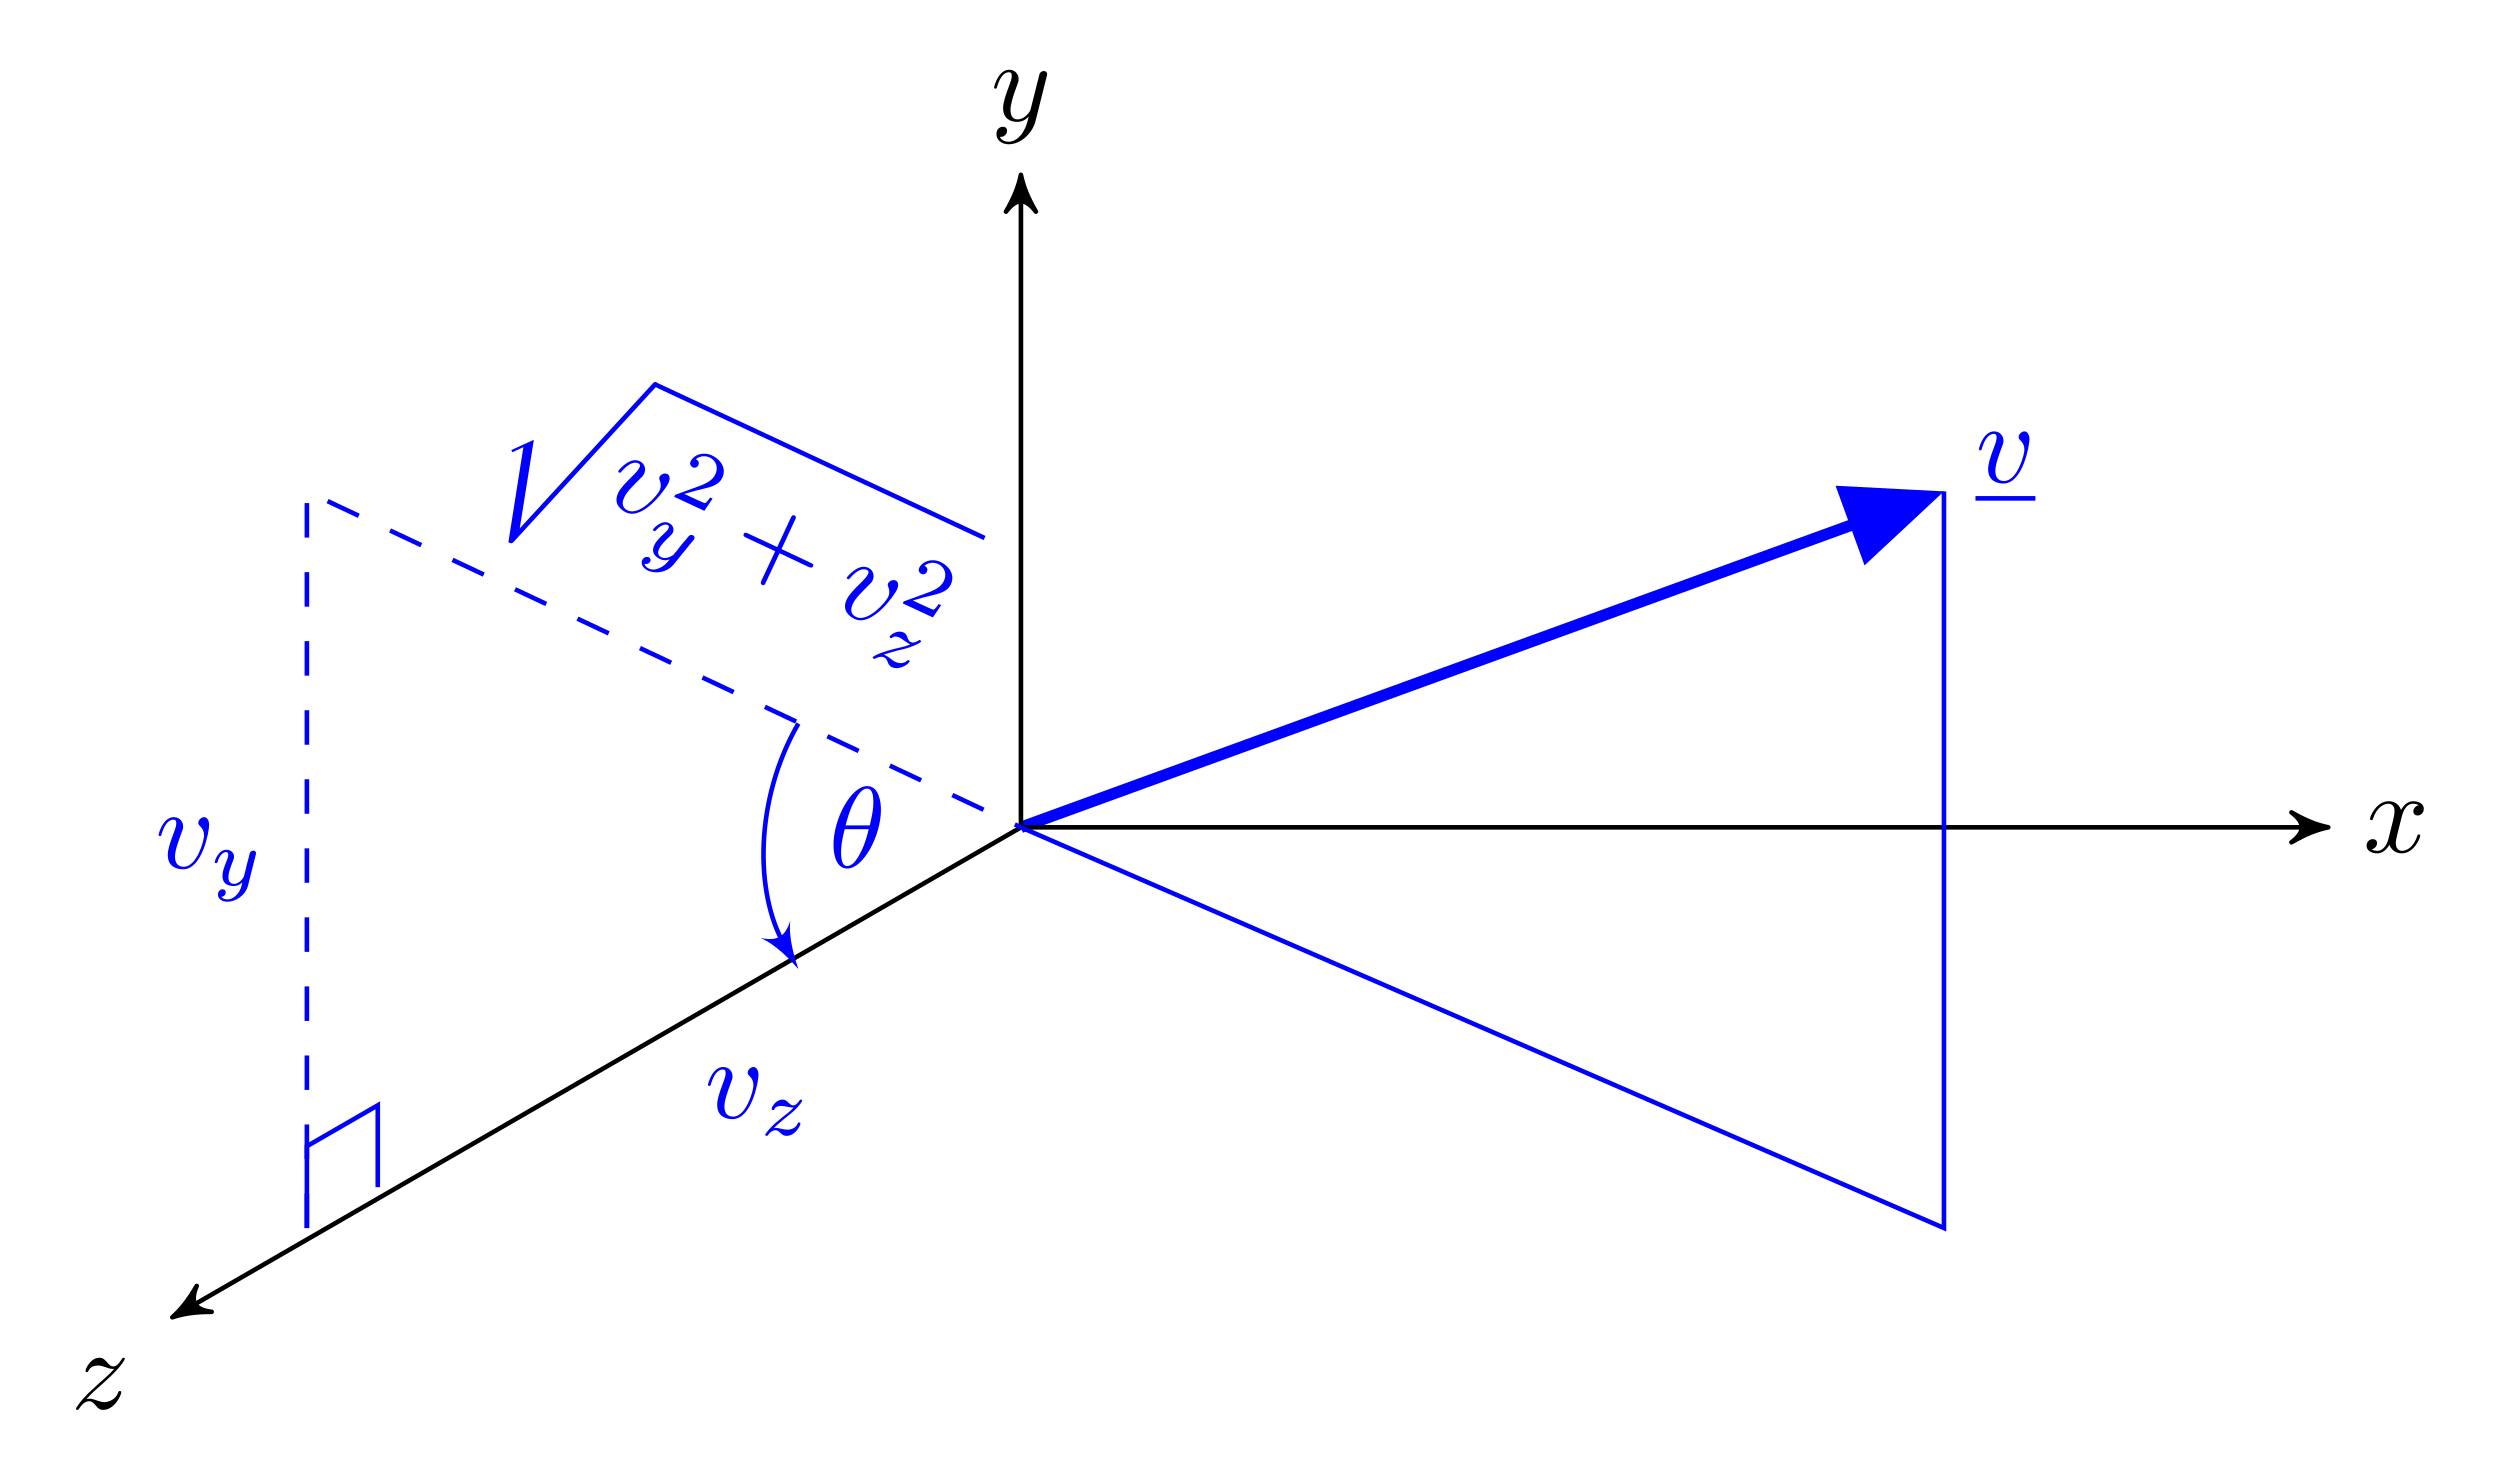
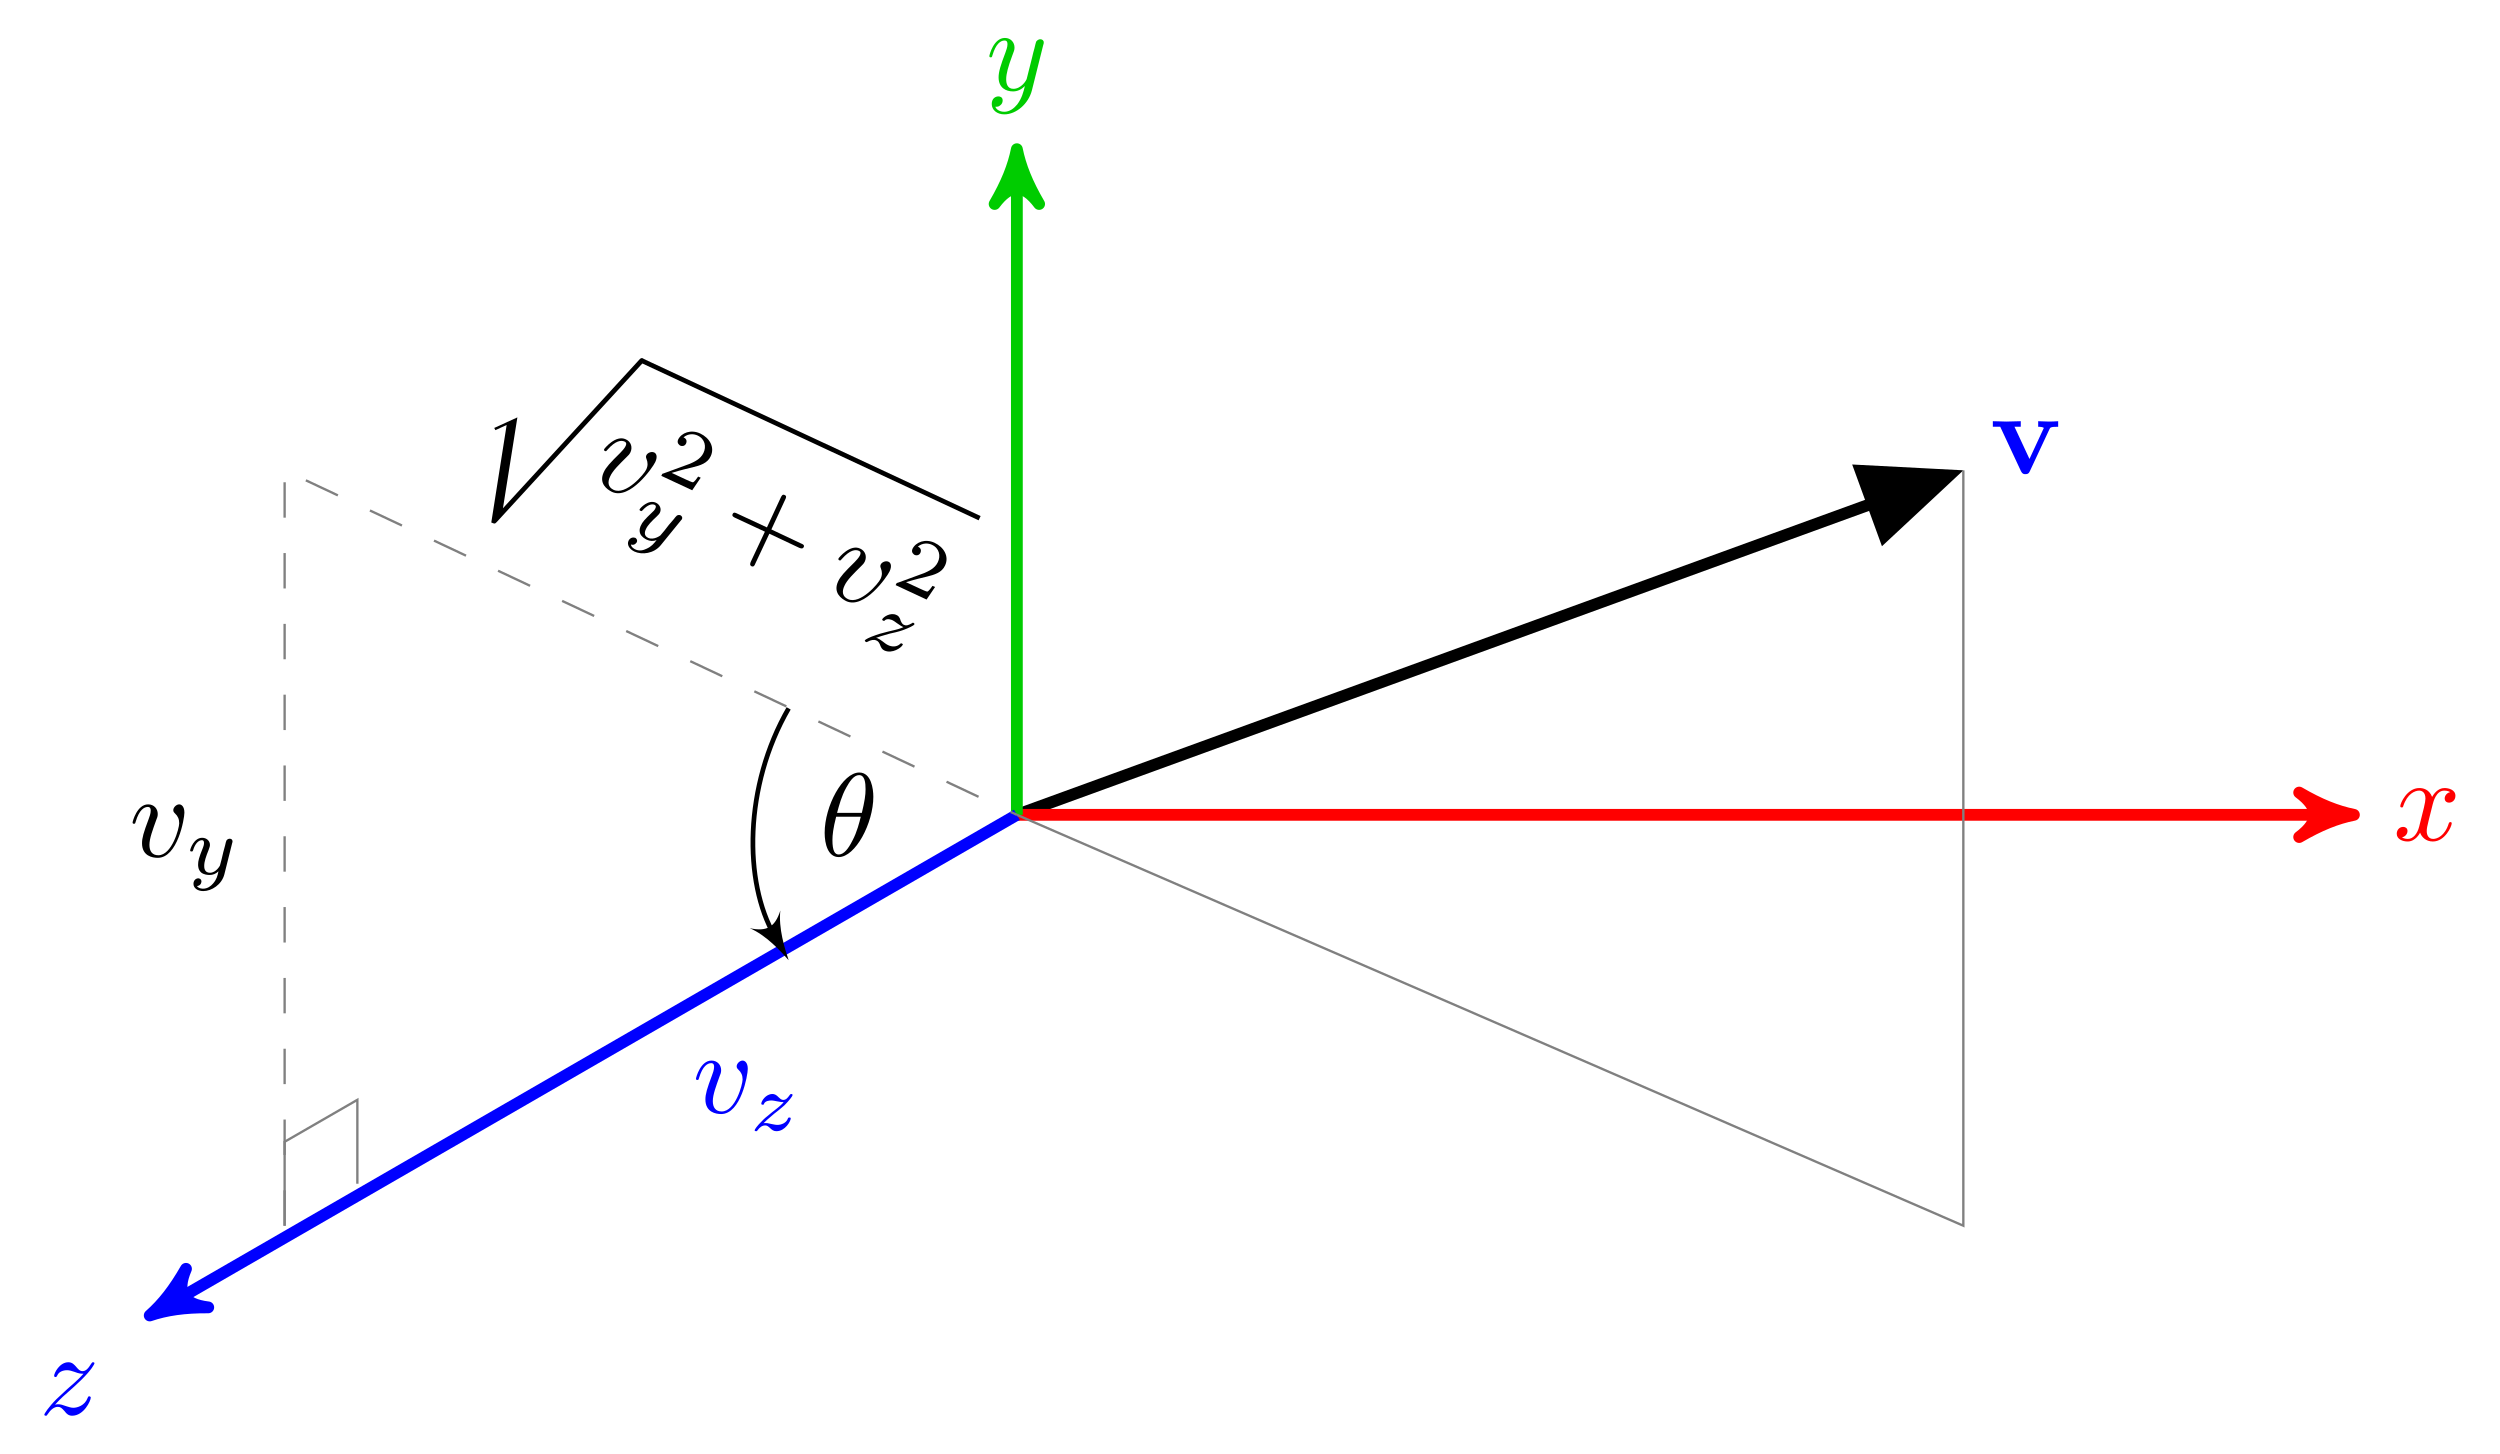
- <svg xmlns="http://www.w3.org/2000/svg" xmlns:xlink="http://www.w3.org/1999/xlink" width="216.447" height="128.112" viewBox="0 0 216.447 128.112">
+ <svg xmlns="http://www.w3.org/2000/svg" xmlns:xlink="http://www.w3.org/1999/xlink" width="211.077" height="122.742" viewBox="0 0 211.077 122.742">
  <defs>
    <g>
      <g id="glyph-0-0">
+         <path d="M 5.047 -3.75 C 5.109 -3.891 5.141 -3.953 5.781 -3.953 L 5.781 -4.422 C 5.531 -4.406 5.25 -4.391 5 -4.391 C 4.75 -4.391 4.297 -4.422 4.094 -4.422 L 4.094 -3.953 C 4.281 -3.953 4.562 -3.922 4.562 -3.844 C 4.562 -3.844 4.562 -3.812 4.516 -3.734 L 3.359 -1.234 L 2.094 -3.953 L 2.625 -3.953 L 2.625 -4.422 C 2.297 -4.406 1.406 -4.391 1.391 -4.391 C 1.109 -4.391 0.672 -4.422 0.266 -4.422 L 0.266 -3.953 L 0.891 -3.953 L 2.641 -0.203 C 2.766 0.047 2.891 0.047 3.016 0.047 C 3.188 0.047 3.297 0.016 3.391 -0.203 Z M 5.047 -3.75 " />
+       </g>
+       <g id="glyph-1-0">
+         <path d="M 3.328 -3.016 C 3.391 -3.266 3.625 -4.188 4.312 -4.188 C 4.359 -4.188 4.609 -4.188 4.812 -4.062 C 4.531 -4 4.344 -3.766 4.344 -3.516 C 4.344 -3.359 4.453 -3.172 4.719 -3.172 C 4.938 -3.172 5.25 -3.344 5.25 -3.75 C 5.25 -4.266 4.672 -4.406 4.328 -4.406 C 3.75 -4.406 3.406 -3.875 3.281 -3.656 C 3.031 -4.312 2.5 -4.406 2.203 -4.406 C 1.172 -4.406 0.594 -3.125 0.594 -2.875 C 0.594 -2.766 0.703 -2.766 0.719 -2.766 C 0.797 -2.766 0.828 -2.797 0.844 -2.875 C 1.188 -3.938 1.844 -4.188 2.188 -4.188 C 2.375 -4.188 2.719 -4.094 2.719 -3.516 C 2.719 -3.203 2.547 -2.547 2.188 -1.141 C 2.031 -0.531 1.672 -0.109 1.234 -0.109 C 1.172 -0.109 0.953 -0.109 0.734 -0.234 C 0.984 -0.297 1.203 -0.5 1.203 -0.781 C 1.203 -1.047 0.984 -1.125 0.844 -1.125 C 0.531 -1.125 0.297 -0.875 0.297 -0.547 C 0.297 -0.094 0.781 0.109 1.219 0.109 C 1.891 0.109 2.25 -0.594 2.266 -0.641 C 2.391 -0.281 2.75 0.109 3.344 0.109 C 4.375 0.109 4.938 -1.172 4.938 -1.422 C 4.938 -1.531 4.859 -1.531 4.828 -1.531 C 4.734 -1.531 4.719 -1.484 4.688 -1.422 C 4.359 -0.344 3.688 -0.109 3.375 -0.109 C 2.984 -0.109 2.828 -0.422 2.828 -0.766 C 2.828 -0.984 2.875 -1.203 2.984 -1.641 Z M 3.328 -3.016 " />
+       </g>
+       <g id="glyph-1-1">
+         <path d="M 4.844 -3.797 C 4.891 -3.938 4.891 -3.953 4.891 -4.031 C 4.891 -4.203 4.75 -4.297 4.594 -4.297 C 4.5 -4.297 4.344 -4.234 4.25 -4.094 C 4.234 -4.031 4.141 -3.734 4.109 -3.547 C 4.031 -3.297 3.969 -3.016 3.906 -2.75 L 3.453 -0.953 C 3.422 -0.812 2.984 -0.109 2.328 -0.109 C 1.828 -0.109 1.719 -0.547 1.719 -0.922 C 1.719 -1.375 1.891 -2 2.219 -2.875 C 2.375 -3.281 2.422 -3.391 2.422 -3.594 C 2.422 -4.031 2.109 -4.406 1.609 -4.406 C 0.656 -4.406 0.297 -2.953 0.297 -2.875 C 0.297 -2.766 0.391 -2.766 0.406 -2.766 C 0.516 -2.766 0.516 -2.797 0.562 -2.953 C 0.844 -3.891 1.234 -4.188 1.578 -4.188 C 1.656 -4.188 1.828 -4.188 1.828 -3.875 C 1.828 -3.625 1.719 -3.359 1.656 -3.172 C 1.25 -2.109 1.078 -1.547 1.078 -1.078 C 1.078 -0.188 1.703 0.109 2.297 0.109 C 2.688 0.109 3.016 -0.062 3.297 -0.344 C 3.172 0.172 3.047 0.672 2.656 1.203 C 2.391 1.531 2.016 1.828 1.562 1.828 C 1.422 1.828 0.969 1.797 0.797 1.406 C 0.953 1.406 1.094 1.406 1.219 1.281 C 1.328 1.203 1.422 1.062 1.422 0.875 C 1.422 0.562 1.156 0.531 1.062 0.531 C 0.828 0.531 0.5 0.688 0.5 1.172 C 0.5 1.672 0.938 2.047 1.562 2.047 C 2.578 2.047 3.609 1.141 3.891 0.016 Z M 4.844 -3.797 " />
+       </g>
+       <g id="glyph-1-2">
+         <path d="M 1.328 -0.828 C 1.859 -1.406 2.156 -1.656 2.516 -1.969 C 2.516 -1.969 3.125 -2.5 3.484 -2.859 C 4.438 -3.781 4.656 -4.266 4.656 -4.312 C 4.656 -4.406 4.562 -4.406 4.547 -4.406 C 4.469 -4.406 4.453 -4.391 4.391 -4.297 C 4.094 -3.812 3.891 -3.656 3.656 -3.656 C 3.406 -3.656 3.297 -3.812 3.141 -3.984 C 2.953 -4.203 2.781 -4.406 2.453 -4.406 C 1.703 -4.406 1.25 -3.484 1.25 -3.266 C 1.25 -3.219 1.281 -3.156 1.359 -3.156 C 1.453 -3.156 1.469 -3.203 1.5 -3.266 C 1.688 -3.734 2.266 -3.734 2.344 -3.734 C 2.547 -3.734 2.734 -3.672 2.969 -3.594 C 3.375 -3.438 3.484 -3.438 3.734 -3.438 C 3.375 -3.016 2.547 -2.297 2.359 -2.141 L 1.453 -1.297 C 0.781 -0.625 0.422 -0.062 0.422 0.016 C 0.422 0.109 0.531 0.109 0.547 0.109 C 0.625 0.109 0.641 0.094 0.703 -0.016 C 0.938 -0.375 1.234 -0.641 1.562 -0.641 C 1.781 -0.641 1.891 -0.547 2.141 -0.266 C 2.297 -0.047 2.484 0.109 2.766 0.109 C 3.766 0.109 4.344 -1.156 4.344 -1.422 C 4.344 -1.469 4.297 -1.531 4.219 -1.531 C 4.125 -1.531 4.109 -1.469 4.078 -1.391 C 3.844 -0.75 3.203 -0.562 2.875 -0.562 C 2.688 -0.562 2.5 -0.625 2.297 -0.688 C 1.953 -0.812 1.797 -0.859 1.594 -0.859 C 1.578 -0.859 1.422 -0.859 1.328 -0.828 Z M 1.328 -0.828 " />
+       </g>
+       <g id="glyph-1-3">
+         <path d="M 4.531 -4.984 C 4.531 -5.641 4.359 -7.031 3.344 -7.031 C 1.953 -7.031 0.422 -4.219 0.422 -1.938 C 0.422 -1 0.703 0.109 1.609 0.109 C 3.016 0.109 4.531 -2.75 4.531 -4.984 Z M 1.469 -3.625 C 1.641 -4.25 1.844 -5.047 2.25 -5.766 C 2.516 -6.25 2.875 -6.812 3.328 -6.812 C 3.812 -6.812 3.875 -6.172 3.875 -5.609 C 3.875 -5.109 3.797 -4.609 3.562 -3.625 Z M 3.469 -3.297 C 3.359 -2.844 3.156 -2 2.766 -1.281 C 2.422 -0.594 2.047 -0.109 1.609 -0.109 C 1.281 -0.109 1.078 -0.406 1.078 -1.328 C 1.078 -1.75 1.141 -2.328 1.391 -3.297 Z M 3.469 -3.297 " />
+       </g>
+       <g id="glyph-1-4">
        <path d="M 4.672 -3.703 C 4.672 -4.25 4.406 -4.406 4.234 -4.406 C 3.984 -4.406 3.734 -4.141 3.734 -3.922 C 3.734 -3.797 3.781 -3.734 3.891 -3.625 C 4.109 -3.422 4.234 -3.172 4.234 -2.812 C 4.234 -2.391 3.625 -0.109 2.469 -0.109 C 1.953 -0.109 1.719 -0.453 1.719 -0.984 C 1.719 -1.531 2 -2.266 2.297 -3.094 C 2.375 -3.266 2.422 -3.406 2.422 -3.594 C 2.422 -4.031 2.109 -4.406 1.609 -4.406 C 0.672 -4.406 0.297 -2.953 0.297 -2.875 C 0.297 -2.766 0.391 -2.766 0.406 -2.766 C 0.516 -2.766 0.516 -2.797 0.562 -2.953 C 0.859 -3.953 1.281 -4.188 1.578 -4.188 C 1.656 -4.188 1.828 -4.188 1.828 -3.875 C 1.828 -3.625 1.719 -3.344 1.656 -3.172 C 1.219 -2.016 1.094 -1.562 1.094 -1.125 C 1.094 -0.047 1.969 0.109 2.422 0.109 C 4.094 0.109 4.672 -3.188 4.672 -3.703 Z M 4.672 -3.703 " />
      </g>
-       <g id="glyph-0-1">
-         <path d="M 3.328 -3.016 C 3.391 -3.266 3.625 -4.188 4.312 -4.188 C 4.359 -4.188 4.609 -4.188 4.812 -4.062 C 4.531 -4 4.344 -3.766 4.344 -3.516 C 4.344 -3.359 4.453 -3.172 4.719 -3.172 C 4.938 -3.172 5.25 -3.344 5.25 -3.75 C 5.25 -4.266 4.672 -4.406 4.328 -4.406 C 3.75 -4.406 3.406 -3.875 3.281 -3.656 C 3.031 -4.312 2.5 -4.406 2.203 -4.406 C 1.172 -4.406 0.594 -3.125 0.594 -2.875 C 0.594 -2.766 0.703 -2.766 0.719 -2.766 C 0.797 -2.766 0.828 -2.797 0.844 -2.875 C 1.188 -3.938 1.844 -4.188 2.188 -4.188 C 2.375 -4.188 2.719 -4.094 2.719 -3.516 C 2.719 -3.203 2.547 -2.547 2.188 -1.141 C 2.031 -0.531 1.672 -0.109 1.234 -0.109 C 1.172 -0.109 0.953 -0.109 0.734 -0.234 C 0.984 -0.297 1.203 -0.5 1.203 -0.781 C 1.203 -1.047 0.984 -1.125 0.844 -1.125 C 0.531 -1.125 0.297 -0.875 0.297 -0.547 C 0.297 -0.094 0.781 0.109 1.219 0.109 C 1.891 0.109 2.25 -0.594 2.266 -0.641 C 2.391 -0.281 2.75 0.109 3.344 0.109 C 4.375 0.109 4.938 -1.172 4.938 -1.422 C 4.938 -1.531 4.859 -1.531 4.828 -1.531 C 4.734 -1.531 4.719 -1.484 4.688 -1.422 C 4.359 -0.344 3.688 -0.109 3.375 -0.109 C 2.984 -0.109 2.828 -0.422 2.828 -0.766 C 2.828 -0.984 2.875 -1.203 2.984 -1.641 Z M 3.328 -3.016 " />
-       </g>
-       <g id="glyph-0-2">
-         <path d="M 4.844 -3.797 C 4.891 -3.938 4.891 -3.953 4.891 -4.031 C 4.891 -4.203 4.75 -4.297 4.594 -4.297 C 4.5 -4.297 4.344 -4.234 4.25 -4.094 C 4.234 -4.031 4.141 -3.734 4.109 -3.547 C 4.031 -3.297 3.969 -3.016 3.906 -2.75 L 3.453 -0.953 C 3.422 -0.812 2.984 -0.109 2.328 -0.109 C 1.828 -0.109 1.719 -0.547 1.719 -0.922 C 1.719 -1.375 1.891 -2 2.219 -2.875 C 2.375 -3.281 2.422 -3.391 2.422 -3.594 C 2.422 -4.031 2.109 -4.406 1.609 -4.406 C 0.656 -4.406 0.297 -2.953 0.297 -2.875 C 0.297 -2.766 0.391 -2.766 0.406 -2.766 C 0.516 -2.766 0.516 -2.797 0.562 -2.953 C 0.844 -3.891 1.234 -4.188 1.578 -4.188 C 1.656 -4.188 1.828 -4.188 1.828 -3.875 C 1.828 -3.625 1.719 -3.359 1.656 -3.172 C 1.25 -2.109 1.078 -1.547 1.078 -1.078 C 1.078 -0.188 1.703 0.109 2.297 0.109 C 2.688 0.109 3.016 -0.062 3.297 -0.344 C 3.172 0.172 3.047 0.672 2.656 1.203 C 2.391 1.531 2.016 1.828 1.562 1.828 C 1.422 1.828 0.969 1.797 0.797 1.406 C 0.953 1.406 1.094 1.406 1.219 1.281 C 1.328 1.203 1.422 1.062 1.422 0.875 C 1.422 0.562 1.156 0.531 1.062 0.531 C 0.828 0.531 0.5 0.688 0.5 1.172 C 0.5 1.672 0.938 2.047 1.562 2.047 C 2.578 2.047 3.609 1.141 3.891 0.016 Z M 4.844 -3.797 " />
-       </g>
-       <g id="glyph-0-3">
-         <path d="M 1.328 -0.828 C 1.859 -1.406 2.156 -1.656 2.516 -1.969 C 2.516 -1.969 3.125 -2.5 3.484 -2.859 C 4.438 -3.781 4.656 -4.266 4.656 -4.312 C 4.656 -4.406 4.562 -4.406 4.547 -4.406 C 4.469 -4.406 4.453 -4.391 4.391 -4.297 C 4.094 -3.812 3.891 -3.656 3.656 -3.656 C 3.406 -3.656 3.297 -3.812 3.141 -3.984 C 2.953 -4.203 2.781 -4.406 2.453 -4.406 C 1.703 -4.406 1.25 -3.484 1.25 -3.266 C 1.25 -3.219 1.281 -3.156 1.359 -3.156 C 1.453 -3.156 1.469 -3.203 1.5 -3.266 C 1.688 -3.734 2.266 -3.734 2.344 -3.734 C 2.547 -3.734 2.734 -3.672 2.969 -3.594 C 3.375 -3.438 3.484 -3.438 3.734 -3.438 C 3.375 -3.016 2.547 -2.297 2.359 -2.141 L 1.453 -1.297 C 0.781 -0.625 0.422 -0.062 0.422 0.016 C 0.422 0.109 0.531 0.109 0.547 0.109 C 0.625 0.109 0.641 0.094 0.703 -0.016 C 0.938 -0.375 1.234 -0.641 1.562 -0.641 C 1.781 -0.641 1.891 -0.547 2.141 -0.266 C 2.297 -0.047 2.484 0.109 2.766 0.109 C 3.766 0.109 4.344 -1.156 4.344 -1.422 C 4.344 -1.469 4.297 -1.531 4.219 -1.531 C 4.125 -1.531 4.109 -1.469 4.078 -1.391 C 3.844 -0.75 3.203 -0.562 2.875 -0.562 C 2.688 -0.562 2.5 -0.625 2.297 -0.688 C 1.953 -0.812 1.797 -0.859 1.594 -0.859 C 1.578 -0.859 1.422 -0.859 1.328 -0.828 Z M 1.328 -0.828 " />
-       </g>
-       <g id="glyph-0-4">
-         <path d="M 4.531 -4.984 C 4.531 -5.641 4.359 -7.031 3.344 -7.031 C 1.953 -7.031 0.422 -4.219 0.422 -1.938 C 0.422 -1 0.703 0.109 1.609 0.109 C 3.016 0.109 4.531 -2.75 4.531 -4.984 Z M 1.469 -3.625 C 1.641 -4.25 1.844 -5.047 2.25 -5.766 C 2.516 -6.25 2.875 -6.812 3.328 -6.812 C 3.812 -6.812 3.875 -6.172 3.875 -5.609 C 3.875 -5.109 3.797 -4.609 3.562 -3.625 Z M 3.469 -3.297 C 3.359 -2.844 3.156 -2 2.766 -1.281 C 2.422 -0.594 2.047 -0.109 1.609 -0.109 C 1.281 -0.109 1.078 -0.406 1.078 -1.328 C 1.078 -1.75 1.141 -2.328 1.391 -3.297 Z M 3.469 -3.297 " />
-       </g>
-       <g id="glyph-1-0">
+       <g id="glyph-2-0">
        <path d="M 1.172 -0.609 C 1.359 -0.797 1.484 -0.922 2.062 -1.406 C 2.219 -1.516 2.734 -1.938 2.938 -2.125 C 3.359 -2.547 3.625 -2.906 3.625 -2.984 C 3.625 -3.078 3.547 -3.078 3.516 -3.078 C 3.453 -3.078 3.422 -3.062 3.391 -3 C 3.172 -2.688 3.031 -2.578 2.859 -2.578 C 2.781 -2.578 2.672 -2.578 2.469 -2.781 C 2.234 -3.031 2.078 -3.078 1.922 -3.078 C 1.359 -3.078 0.984 -2.469 0.984 -2.266 C 0.984 -2.188 1.047 -2.172 1.094 -2.172 C 1.188 -2.172 1.203 -2.188 1.219 -2.266 C 1.328 -2.516 1.719 -2.531 1.828 -2.531 C 2 -2.531 2.172 -2.484 2.266 -2.469 C 2.656 -2.391 2.703 -2.391 2.875 -2.391 C 2.703 -2.188 2.578 -2.062 1.906 -1.547 C 1.359 -1.109 1.172 -0.938 1.047 -0.797 C 0.625 -0.391 0.422 -0.078 0.422 -0.016 C 0.422 0.062 0.516 0.062 0.547 0.062 C 0.609 0.062 0.625 0.062 0.656 0 C 0.844 -0.266 1.062 -0.422 1.297 -0.422 C 1.391 -0.422 1.484 -0.422 1.672 -0.25 C 1.891 -0.031 2.031 0.062 2.266 0.062 C 3 0.062 3.469 -0.781 3.469 -1.016 C 3.469 -1.094 3.391 -1.094 3.359 -1.094 C 3.266 -1.094 3.25 -1.062 3.219 -0.984 C 3.094 -0.641 2.688 -0.469 2.344 -0.469 C 2.188 -0.469 2 -0.516 1.828 -0.547 C 1.516 -0.625 1.453 -0.625 1.328 -0.625 C 1.312 -0.625 1.219 -0.625 1.172 -0.609 Z M 1.172 -0.609 " />
      </g>
-       <g id="glyph-1-1">
+       <g id="glyph-2-1">
        <path d="M 3.875 -2.625 C 3.906 -2.719 3.906 -2.734 3.906 -2.781 C 3.906 -2.922 3.797 -3 3.672 -3 C 3.594 -3 3.469 -2.969 3.391 -2.844 C 3.359 -2.797 3.312 -2.578 3.281 -2.438 L 3.125 -1.859 C 3.094 -1.688 2.875 -0.812 2.844 -0.734 C 2.844 -0.734 2.531 -0.125 2 -0.125 C 1.516 -0.125 1.516 -0.578 1.516 -0.703 C 1.516 -1.078 1.672 -1.516 1.891 -2.062 C 1.969 -2.281 2 -2.359 2 -2.484 C 2 -2.812 1.719 -3.078 1.344 -3.078 C 0.641 -3.078 0.328 -2.125 0.328 -2 C 0.328 -1.922 0.422 -1.922 0.453 -1.922 C 0.547 -1.922 0.547 -1.953 0.578 -2.031 C 0.75 -2.609 1.047 -2.875 1.328 -2.875 C 1.438 -2.875 1.5 -2.797 1.5 -2.641 C 1.5 -2.469 1.438 -2.328 1.406 -2.234 C 1.062 -1.375 1 -1.125 1 -0.812 C 1 -0.703 1 -0.375 1.266 -0.141 C 1.484 0.031 1.781 0.062 1.969 0.062 C 2.25 0.062 2.5 -0.031 2.719 -0.25 C 2.641 0.141 2.562 0.438 2.266 0.781 C 2.078 1 1.797 1.219 1.422 1.219 C 1.375 1.219 1.047 1.219 0.906 1 C 1.281 0.953 1.281 0.625 1.281 0.609 C 1.281 0.391 1.078 0.344 1.016 0.344 C 0.844 0.344 0.609 0.484 0.609 0.812 C 0.609 1.156 0.938 1.422 1.438 1.422 C 2.141 1.422 3 0.875 3.219 0 Z M 3.875 -2.625 " />
      </g>
-       <g id="glyph-2-0">
+       <g id="glyph-3-0">
        <path d="M -2.594 16.5 L -1.375 8.828 L -3.328 9.719 L -3.234 9.906 L -2.281 9.469 L -3.578 17.703 C -3.281 17.828 -3.281 17.828 -3.109 17.656 L 9.172 4.281 C 9.281 4.156 9.297 4.125 9.297 4.109 C 9.344 4.016 9.312 3.891 9.203 3.844 C 9.062 3.766 8.969 3.906 8.891 3.984 Z M -2.594 16.5 " />
      </g>
-       <g id="glyph-3-0">
+       <g id="glyph-4-0">
        <path d="M 5.797 -1.391 C 6.031 -1.891 5.859 -2.141 5.703 -2.203 C 5.469 -2.312 5.141 -2.172 5.047 -1.969 C 5 -1.859 5 -1.797 5.062 -1.641 C 5.172 -1.359 5.188 -1.078 5.031 -0.75 C 4.859 -0.375 3.328 1.438 2.281 0.953 C 1.812 0.734 1.75 0.312 1.984 -0.172 C 2.203 -0.672 2.766 -1.203 3.391 -1.828 C 3.531 -1.953 3.625 -2.062 3.703 -2.219 C 3.891 -2.625 3.766 -3.109 3.312 -3.312 C 2.469 -3.719 1.516 -2.547 1.484 -2.484 C 1.438 -2.375 1.531 -2.328 1.547 -2.328 C 1.641 -2.281 1.656 -2.312 1.766 -2.438 C 2.453 -3.219 2.922 -3.25 3.203 -3.125 C 3.266 -3.094 3.422 -3.031 3.297 -2.75 C 3.188 -2.516 2.969 -2.312 2.844 -2.172 C 1.969 -1.312 1.641 -0.953 1.453 -0.547 C 1 0.422 1.734 0.922 2.141 1.125 C 3.656 1.828 5.578 -0.922 5.797 -1.391 Z M 5.797 -1.391 " />
      </g>
-       <g id="glyph-4-0">
+       <g id="glyph-5-0">
        <path d="M 3.719 0.344 L 3.5 0.25 C 3.422 0.375 3.188 0.703 3.062 0.734 C 3.016 0.75 2.531 0.531 2.438 0.484 L 1.266 -0.062 C 2.203 -0.344 2.516 -0.406 3.031 -0.531 C 3.672 -0.688 4.297 -0.875 4.562 -1.469 C 4.922 -2.234 4.469 -3.016 3.672 -3.391 C 2.891 -3.75 2.094 -3.453 1.812 -2.875 C 1.672 -2.562 1.938 -2.391 2 -2.359 C 2.141 -2.297 2.375 -2.312 2.484 -2.547 C 2.531 -2.656 2.594 -2.922 2.266 -3.062 C 2.672 -3.406 3.156 -3.359 3.453 -3.219 C 4.094 -2.922 4.203 -2.266 3.953 -1.75 C 3.703 -1.203 3.109 -0.969 2.797 -0.828 L 0.578 -0.016 C 0.469 0 0.469 0.016 0.391 0.188 L 3 1.406 Z M 3.719 0.344 " />
      </g>
-       <g id="glyph-5-0">
+       <g id="glyph-6-0">
        <path d="M 4.625 -0.734 C 4.703 -0.812 4.703 -0.828 4.719 -0.859 C 4.781 -0.984 4.703 -1.109 4.594 -1.172 C 4.516 -1.203 4.391 -1.219 4.281 -1.141 C 4.234 -1.109 4.094 -0.938 4 -0.812 L 3.609 -0.359 C 3.516 -0.219 2.953 0.484 2.891 0.531 C 2.891 0.531 2.344 0.953 1.859 0.734 C 1.422 0.531 1.625 0.109 1.672 0 C 1.828 -0.344 2.156 -0.672 2.594 -1.078 C 2.75 -1.234 2.812 -1.297 2.859 -1.406 C 3 -1.703 2.859 -2.078 2.516 -2.234 C 1.875 -2.531 1.188 -1.781 1.141 -1.672 C 1.109 -1.594 1.188 -1.562 1.219 -1.547 C 1.312 -1.5 1.328 -1.531 1.391 -1.594 C 1.797 -2.047 2.172 -2.172 2.422 -2.047 C 2.516 -2 2.547 -1.891 2.469 -1.75 C 2.406 -1.594 2.281 -1.5 2.219 -1.438 C 1.547 -0.797 1.375 -0.594 1.25 -0.312 C 1.203 -0.219 1.062 0.078 1.203 0.406 C 1.328 0.656 1.578 0.812 1.75 0.891 C 2.016 1.016 2.281 1.031 2.578 0.922 C 2.328 1.234 2.141 1.469 1.719 1.656 C 1.469 1.781 1.109 1.875 0.766 1.703 C 0.734 1.688 0.438 1.547 0.406 1.297 C 0.75 1.406 0.891 1.109 0.906 1.094 C 0.984 0.906 0.844 0.766 0.781 0.734 C 0.625 0.672 0.344 0.688 0.203 0.984 C 0.062 1.297 0.25 1.672 0.703 1.891 C 1.344 2.188 2.344 2.062 2.922 1.359 Z M 4.625 -0.734 " />
      </g>
-       <g id="glyph-5-1">
+       <g id="glyph-6-1">
        <path d="M 1.312 -0.047 C 1.578 -0.141 1.734 -0.203 2.469 -0.406 C 2.656 -0.438 3.297 -0.594 3.547 -0.688 C 4.125 -0.891 4.516 -1.109 4.547 -1.172 C 4.578 -1.266 4.516 -1.297 4.484 -1.312 C 4.422 -1.344 4.391 -1.328 4.344 -1.281 C 4.016 -1.094 3.844 -1.062 3.688 -1.141 C 3.609 -1.172 3.516 -1.219 3.406 -1.469 C 3.312 -1.812 3.188 -1.922 3.031 -1.984 C 2.531 -2.219 1.938 -1.812 1.844 -1.625 C 1.812 -1.562 1.875 -1.531 1.906 -1.5 C 2 -1.469 2.016 -1.469 2.062 -1.531 C 2.266 -1.719 2.625 -1.578 2.719 -1.531 C 2.875 -1.453 3.016 -1.328 3.094 -1.281 C 3.422 -1.047 3.469 -1.031 3.625 -0.953 C 3.375 -0.844 3.219 -0.781 2.391 -0.594 C 1.703 -0.422 1.453 -0.344 1.297 -0.281 C 0.734 -0.094 0.406 0.094 0.375 0.156 C 0.344 0.234 0.438 0.281 0.469 0.297 C 0.516 0.312 0.531 0.328 0.594 0.281 C 0.875 0.125 1.141 0.078 1.344 0.172 C 1.438 0.219 1.516 0.25 1.625 0.469 C 1.734 0.766 1.812 0.922 2.016 1.016 C 2.688 1.328 3.469 0.766 3.562 0.547 C 3.609 0.484 3.547 0.453 3.516 0.438 C 3.422 0.391 3.406 0.406 3.344 0.469 C 3.062 0.734 2.641 0.719 2.328 0.562 C 2.188 0.5 2.031 0.375 1.891 0.266 C 1.641 0.078 1.578 0.047 1.469 0 C 1.453 -0.016 1.375 -0.047 1.312 -0.047 Z M 1.312 -0.047 " />
      </g>
-       <g id="glyph-6-0">
+       <g id="glyph-7-0">
        <path d="M 4.672 -0.359 L 7.188 0.828 C 7.312 0.875 7.484 0.953 7.578 0.766 C 7.656 0.594 7.484 0.516 7.359 0.469 L 4.844 -0.719 L 6.016 -3.25 C 6.078 -3.375 6.156 -3.547 5.969 -3.625 C 5.781 -3.719 5.703 -3.547 5.641 -3.422 L 4.469 -0.891 L 1.953 -2.062 C 1.828 -2.125 1.656 -2.203 1.578 -2.031 C 1.484 -1.844 1.656 -1.766 1.781 -1.703 L 4.297 -0.531 L 3.109 2 C 3.062 2.125 2.984 2.297 3.172 2.391 C 3.359 2.469 3.438 2.297 3.484 2.172 Z M 4.672 -0.359 " />
      </g>
    </g>
+     <clipPath id="clip-0">
+       <path clip-rule="nonzero" d="M 0 54 L 100 54 L 100 122.742 L 0 122.742 Z M 0 54 " />
+     </clipPath>
  </defs>
-   <path fill="none" stroke-width="0.996" stroke-linecap="butt" stroke-linejoin="miter" stroke="rgb(0%, 0%, 100%)" stroke-opacity="1" stroke-miterlimit="10" d="M -0 0.001 L 78.363 28.521 " transform="matrix(1, 0, 0, -1, 88.391, 71.63)" />
-   <path fill-rule="nonzero" fill="rgb(0%, 0%, 100%)" fill-opacity="1" stroke-width="0.996" stroke-linecap="butt" stroke-linejoin="miter" stroke="rgb(0%, 0%, 100%)" stroke-opacity="1" stroke-miterlimit="10" d="M -6.504 2.918 L 0.374 -0 L -6.504 -2.918 Z M -6.504 2.918 " transform="matrix(0.93968, -0.34201, -0.34201, -0.93968, 166.7539, 43.10792)" />
+   <path fill="none" stroke-width="0.996" stroke-linecap="butt" stroke-linejoin="miter" stroke="rgb(0%, 0%, 0%)" stroke-opacity="1" stroke-miterlimit="10" d="M 0 -0.002 L 78.364 28.522 " transform="matrix(1, 0, 0, -1, 85.855, 68.795)" />
+   <path fill-rule="nonzero" fill="rgb(0%, 0%, 0%)" fill-opacity="1" stroke-width="0.996" stroke-linecap="butt" stroke-linejoin="miter" stroke="rgb(0%, 0%, 0%)" stroke-opacity="1" stroke-miterlimit="10" d="M -6.506 2.92 L 0.375 0 L -6.504 -2.921 Z M -6.506 2.92 " transform="matrix(0.93968, -0.34201, -0.34201, -0.93968, 164.2179, 40.27292)" />
  <g fill="rgb(0%, 0%, 100%)" fill-opacity="1">
-     <use xlink:href="#glyph-0-0" x="171.036" y="41.754" />
+     <use xlink:href="#glyph-0-0" x="167.991" y="39.985" />
  </g>
-   <path fill="none" stroke-width="0.398" stroke-linecap="butt" stroke-linejoin="miter" stroke="rgb(0%, 0%, 100%)" stroke-opacity="1" stroke-miterlimit="10" d="M -0.001 0.001 L 5.187 0.001 " transform="matrix(1, 0, 0, -1, 171.036, 43.149)" />
-   <path fill="none" stroke-width="0.399" stroke-linecap="butt" stroke-linejoin="miter" stroke="rgb(0%, 0%, 0%)" stroke-opacity="1" stroke-miterlimit="10" d="M -0 0.001 L 112.39 0.001 " transform="matrix(1, 0, 0, -1, 88.391, 71.63)" />
-   <path fill-rule="nonzero" fill="rgb(0%, 0%, 0%)" fill-opacity="1" stroke-width="0.399" stroke-linecap="butt" stroke-linejoin="round" stroke="rgb(0%, 0%, 0%)" stroke-opacity="1" stroke-miterlimit="10" d="M 0.796 0.001 C -0.2 0.2 -1.196 0.599 -2.391 1.294 C -1.196 0.4 -1.196 -0.397 -2.391 -1.296 C -1.196 -0.597 -0.2 -0.198 0.796 0.001 Z M 0.796 0.001 " transform="matrix(1, 0, 0, -1, 200.782, 71.63)" />
+   <path fill="none" stroke-width="0.996" stroke-linecap="butt" stroke-linejoin="miter" stroke="rgb(100%, 0%, 0%)" stroke-opacity="1" stroke-miterlimit="10" d="M 0 -0.002 L 111.735 -0.002 " transform="matrix(1, 0, 0, -1, 85.855, 68.795)" />
+   <path fill-rule="nonzero" fill="rgb(100%, 0%, 0%)" fill-opacity="1" stroke-width="0.996" stroke-linecap="butt" stroke-linejoin="round" stroke="rgb(100%, 0%, 0%)" stroke-opacity="1" stroke-miterlimit="10" d="M 1.154 -0.002 C -0.288 0.287 -1.733 0.865 -3.467 1.877 C -1.733 0.576 -1.733 -0.576 -3.467 -1.877 C -1.733 -0.865 -0.288 -0.287 1.154 -0.002 Z M 1.154 -0.002 " transform="matrix(1, 0, 0, -1, 197.5884, 68.795)" />
+   <g fill="rgb(100%, 0%, 0%)" fill-opacity="1">
+     <use xlink:href="#glyph-1-0" x="202.063" y="70.94" />
+   </g>
+   <path fill="none" stroke-width="0.996" stroke-linecap="butt" stroke-linejoin="miter" stroke="rgb(0%, 79.999%, 0%)" stroke-opacity="1" stroke-miterlimit="10" d="M 0 -0.002 L 0 55.041 " transform="matrix(1, 0, 0, -1, 85.855, 68.795)" />
+   <path fill-rule="nonzero" fill="rgb(0%, 79.999%, 0%)" fill-opacity="1" stroke-width="0.996" stroke-linecap="butt" stroke-linejoin="round" stroke="rgb(0%, 79.999%, 0%)" stroke-opacity="1" stroke-miterlimit="10" d="M 1.158 -0 C -0.288 0.289 -1.733 0.867 -3.467 1.878 C -1.733 0.578 -1.733 -0.579 -3.467 -1.879 C -1.733 -0.868 -0.288 -0.29 1.158 -0 Z M 1.158 -0 " transform="matrix(0, -1, -1, 0, 85.855, 13.7552)" />
+   <g fill="rgb(0%, 79.999%, 0%)" fill-opacity="1">
+     <use xlink:href="#glyph-1-1" x="83.234" y="7.609" />
+   </g>
+   <g clip-path="url(#clip-0)">
+     <path fill="none" stroke-width="0.996" stroke-linecap="butt" stroke-linejoin="miter" stroke="rgb(0%, 0%, 100%)" stroke-opacity="1" stroke-miterlimit="10" d="M 0 -0.002 L -72.214 -41.693 " transform="matrix(1, 0, 0, -1, 85.855, 68.795)" />
+   </g>
+   <path fill-rule="nonzero" fill="rgb(0%, 0%, 100%)" fill-opacity="1" stroke-width="0.996" stroke-linecap="butt" stroke-linejoin="round" stroke="rgb(0%, 0%, 100%)" stroke-opacity="1" stroke-miterlimit="10" d="M 1.154 0.001 C -0.29 0.289 -1.734 0.866 -3.467 1.88 C -1.734 0.577 -1.733 -0.578 -3.467 -1.878 C -1.733 -0.867 -0.289 -0.289 1.154 0.001 Z M 1.154 0.001 " transform="matrix(-0.86601, 0.49998, 0.49998, 0.86601, 13.63988, 110.4883)" />
+   <g fill="rgb(0%, 0%, 100%)" fill-opacity="1">
+     <use xlink:href="#glyph-1-2" x="3.32" y="119.422" />
+   </g>
+   <path fill="none" stroke-width="0.199" stroke-linecap="butt" stroke-linejoin="miter" stroke="rgb(50%, 50%, 50%)" stroke-opacity="1" stroke-miterlimit="10" d="M 79.911 29.084 L 79.911 -34.693 L 0 -0.002 M -61.824 -34.693 L -61.824 -27.607 L -55.683 -24.064 L -55.683 -31.15 " transform="matrix(1, 0, 0, -1, 85.855, 68.795)" />
+   <path fill="none" stroke-width="0.199" stroke-linecap="butt" stroke-linejoin="miter" stroke="rgb(50%, 50%, 50%)" stroke-opacity="1" stroke-dasharray="2.989 2.989" stroke-miterlimit="10" d="M -61.824 -34.693 L -61.824 29.084 L 0 -0.002 " transform="matrix(1, 0, 0, -1, 85.855, 68.795)" />
+   <path fill="none" stroke-width="0.399" stroke-linecap="butt" stroke-linejoin="miter" stroke="rgb(0%, 0%, 0%)" stroke-opacity="1" stroke-miterlimit="10" d="M -19.269 8.986 C -23.066 2.408 -23.066 -5.697 -20.464 -10.205 " transform="matrix(1, 0, 0, -1, 85.855, 68.795)" />
+   <path fill-rule="nonzero" fill="rgb(0%, 0%, 0%)" fill-opacity="1" d="M 66.586 81.07 C 66.262 80.109 65.711 78.355 65.887 76.871 C 65.438 78.281 64.746 78.68 63.301 78.367 C 64.676 78.953 65.918 80.309 66.586 81.07 Z M 66.586 81.07 " />
  <g fill="rgb(0%, 0%, 0%)" fill-opacity="1">
-     <use xlink:href="#glyph-0-1" x="204.599" y="73.774" />
-   </g>
-   <path fill="none" stroke-width="0.399" stroke-linecap="butt" stroke-linejoin="miter" stroke="rgb(0%, 0%, 0%)" stroke-opacity="1" stroke-miterlimit="10" d="M -0 0.001 L -0 55.696 " transform="matrix(1, 0, 0, -1, 88.391, 71.63)" />
-   <path fill-rule="nonzero" fill="rgb(0%, 0%, 0%)" fill-opacity="1" stroke-width="0.399" stroke-linecap="butt" stroke-linejoin="round" stroke="rgb(0%, 0%, 0%)" stroke-opacity="1" stroke-miterlimit="10" d="M 0.796 0 C -0.2 0.2 -1.196 0.598 -2.392 1.293 C -1.196 0.399 -1.196 -0.398 -2.392 -1.296 C -1.196 -0.597 -0.2 -0.199 0.796 0 Z M 0.796 0 " transform="matrix(0, -1, -1, 0, 88.391, 15.93264)" />
-   <g fill="rgb(0%, 0%, 0%)" fill-opacity="1">
-     <use xlink:href="#glyph-0-2" x="85.77" y="10.444" />
-   </g>
-   <path fill="none" stroke-width="0.399" stroke-linecap="butt" stroke-linejoin="miter" stroke="rgb(0%, 0%, 0%)" stroke-opacity="1" stroke-miterlimit="10" d="M -0 0.001 L -72.786 -42.022 " transform="matrix(1, 0, 0, -1, 88.391, 71.63)" />
-   <path fill-rule="nonzero" fill="rgb(0%, 0%, 0%)" fill-opacity="1" stroke-width="0.399" stroke-linecap="butt" stroke-linejoin="round" stroke="rgb(0%, 0%, 0%)" stroke-opacity="1" stroke-miterlimit="10" d="M 0.796 0.001 C -0.199 0.201 -1.197 0.597 -2.391 1.295 C -1.195 0.397 -1.194 -0.398 -2.392 -1.293 C -1.197 -0.599 -0.2 -0.2 0.796 0.001 Z M 0.796 0.001 " transform="matrix(-0.86601, 0.49998, 0.49998, 0.86601, 15.60641, 113.6521)" />
-   <g fill="rgb(0%, 0%, 0%)" fill-opacity="1">
-     <use xlink:href="#glyph-0-3" x="6.154" y="121.958" />
-   </g>
-   <path fill="none" stroke-width="0.399" stroke-linecap="butt" stroke-linejoin="miter" stroke="rgb(0%, 0%, 100%)" stroke-opacity="1" stroke-miterlimit="10" d="M 79.914 29.087 L 79.914 -34.694 L -0 0.001 M -61.821 -34.694 L -61.821 -27.608 L -55.684 -24.065 L -55.684 -31.151 " transform="matrix(1, 0, 0, -1, 88.391, 71.63)" />
-   <path fill="none" stroke-width="0.399" stroke-linecap="butt" stroke-linejoin="miter" stroke="rgb(0%, 0%, 100%)" stroke-opacity="1" stroke-dasharray="2.989 2.989" stroke-miterlimit="10" d="M -61.821 -34.694 L -61.821 29.087 L -0 0.001 " transform="matrix(1, 0, 0, -1, 88.391, 71.63)" />
-   <path fill="none" stroke-width="0.399" stroke-linecap="butt" stroke-linejoin="miter" stroke="rgb(0%, 0%, 100%)" stroke-opacity="1" stroke-miterlimit="10" d="M -19.27 8.985 C -23.067 2.407 -23.067 -5.698 -20.465 -10.206 " transform="matrix(1, 0, 0, -1, 88.391, 71.63)" />
-   <path fill-rule="nonzero" fill="rgb(0%, 0%, 100%)" fill-opacity="1" d="M 69.121 83.906 C 68.797 82.941 68.246 81.191 68.426 79.707 C 67.973 81.117 67.285 81.516 65.836 81.203 C 67.211 81.789 68.453 83.141 69.121 83.906 Z M 69.121 83.906 " />
-   <g fill="rgb(0%, 0%, 100%)" fill-opacity="1">
-     <use xlink:href="#glyph-0-4" x="71.741" y="75.089" />
+     <use xlink:href="#glyph-1-3" x="69.205" y="72.255" />
  </g>
  <g fill="rgb(0%, 0%, 100%)" fill-opacity="1">
-     <use xlink:href="#glyph-0-0" x="60.999" y="96.785" />
+     <use xlink:href="#glyph-1-4" x="58.464" y="93.951" />
  </g>
  <g fill="rgb(0%, 0%, 100%)" fill-opacity="1">
-     <use xlink:href="#glyph-1-0" x="65.829" y="98.279" />
+     <use xlink:href="#glyph-2-0" x="63.293" y="95.445" />
  </g>
-   <g fill="rgb(0%, 0%, 100%)" fill-opacity="1">
-     <use xlink:href="#glyph-0-0" x="13.433" y="75.153" />
+   <g fill="rgb(0%, 0%, 0%)" fill-opacity="1">
+     <use xlink:href="#glyph-1-4" x="10.897" y="72.319" />
  </g>
-   <g fill="rgb(0%, 0%, 100%)" fill-opacity="1">
-     <use xlink:href="#glyph-1-1" x="18.262" y="76.648" />
+   <g fill="rgb(0%, 0%, 0%)" fill-opacity="1">
+     <use xlink:href="#glyph-2-1" x="15.726" y="73.813" />
  </g>
-   <g fill="rgb(0%, 0%, 100%)" fill-opacity="1">
-     <use xlink:href="#glyph-2-0" x="47.594" y="29.247" />
+   <g fill="rgb(0%, 0%, 0%)" fill-opacity="1">
+     <use xlink:href="#glyph-3-0" x="45.058" y="26.412" />
  </g>
-   <path fill="none" stroke-width="0.398" stroke-linecap="butt" stroke-linejoin="miter" stroke="rgb(0%, 0%, 100%)" stroke-opacity="1" stroke-miterlimit="10" d="M -0.001 -0.001 L 31.487 0.002 " transform="matrix(0.90631, 0.42262, 0.42262, -0.90631, 56.70843, 33.2765)" />
-   <g fill="rgb(0%, 0%, 100%)" fill-opacity="1">
-     <use xlink:href="#glyph-3-0" x="52.063" y="43.24" />
+   <path fill="none" stroke-width="0.398" stroke-linecap="butt" stroke-linejoin="miter" stroke="rgb(0%, 0%, 0%)" stroke-opacity="1" stroke-miterlimit="10" d="M -0.001 0.001 L 31.489 0 " transform="matrix(0.90631, 0.42262, 0.42262, -0.90631, 54.17201, 30.4424)" />
+   <g fill="rgb(0%, 0%, 0%)" fill-opacity="1">
+     <use xlink:href="#glyph-4-0" x="49.527" y="40.405" />
  </g>
-   <g fill="rgb(0%, 0%, 100%)" fill-opacity="1">
-     <use xlink:href="#glyph-4-0" x="57.979" y="42.823" />
+   <g fill="rgb(0%, 0%, 0%)" fill-opacity="1">
+     <use xlink:href="#glyph-5-0" x="55.443" y="39.988" />
  </g>
-   <g fill="rgb(0%, 0%, 100%)" fill-opacity="1">
-     <use xlink:href="#glyph-5-0" x="55.398" y="47.513" />
+   <g fill="rgb(0%, 0%, 0%)" fill-opacity="1">
+     <use xlink:href="#glyph-6-0" x="52.862" y="44.678" />
  </g>
-   <g fill="rgb(0%, 0%, 100%)" fill-opacity="1">
-     <use xlink:href="#glyph-6-0" x="62.82" y="48.256" />
+   <g fill="rgb(0%, 0%, 0%)" fill-opacity="1">
+     <use xlink:href="#glyph-7-0" x="60.284" y="45.421" />
  </g>
-   <g fill="rgb(0%, 0%, 100%)" fill-opacity="1">
-     <use xlink:href="#glyph-3-0" x="71.849" y="52.466" />
+   <g fill="rgb(0%, 0%, 0%)" fill-opacity="1">
+     <use xlink:href="#glyph-4-0" x="69.313" y="49.631" />
  </g>
-   <g fill="rgb(0%, 0%, 100%)" fill-opacity="1">
-     <use xlink:href="#glyph-4-0" x="77.766" y="52.05" />
+   <g fill="rgb(0%, 0%, 0%)" fill-opacity="1">
+     <use xlink:href="#glyph-5-0" x="75.23" y="49.215" />
  </g>
-   <g fill="rgb(0%, 0%, 100%)" fill-opacity="1">
-     <use xlink:href="#glyph-5-1" x="75.185" y="56.739" />
+   <g fill="rgb(0%, 0%, 0%)" fill-opacity="1">
+     <use xlink:href="#glyph-6-1" x="72.649" y="53.904" />
  </g>
</svg>
